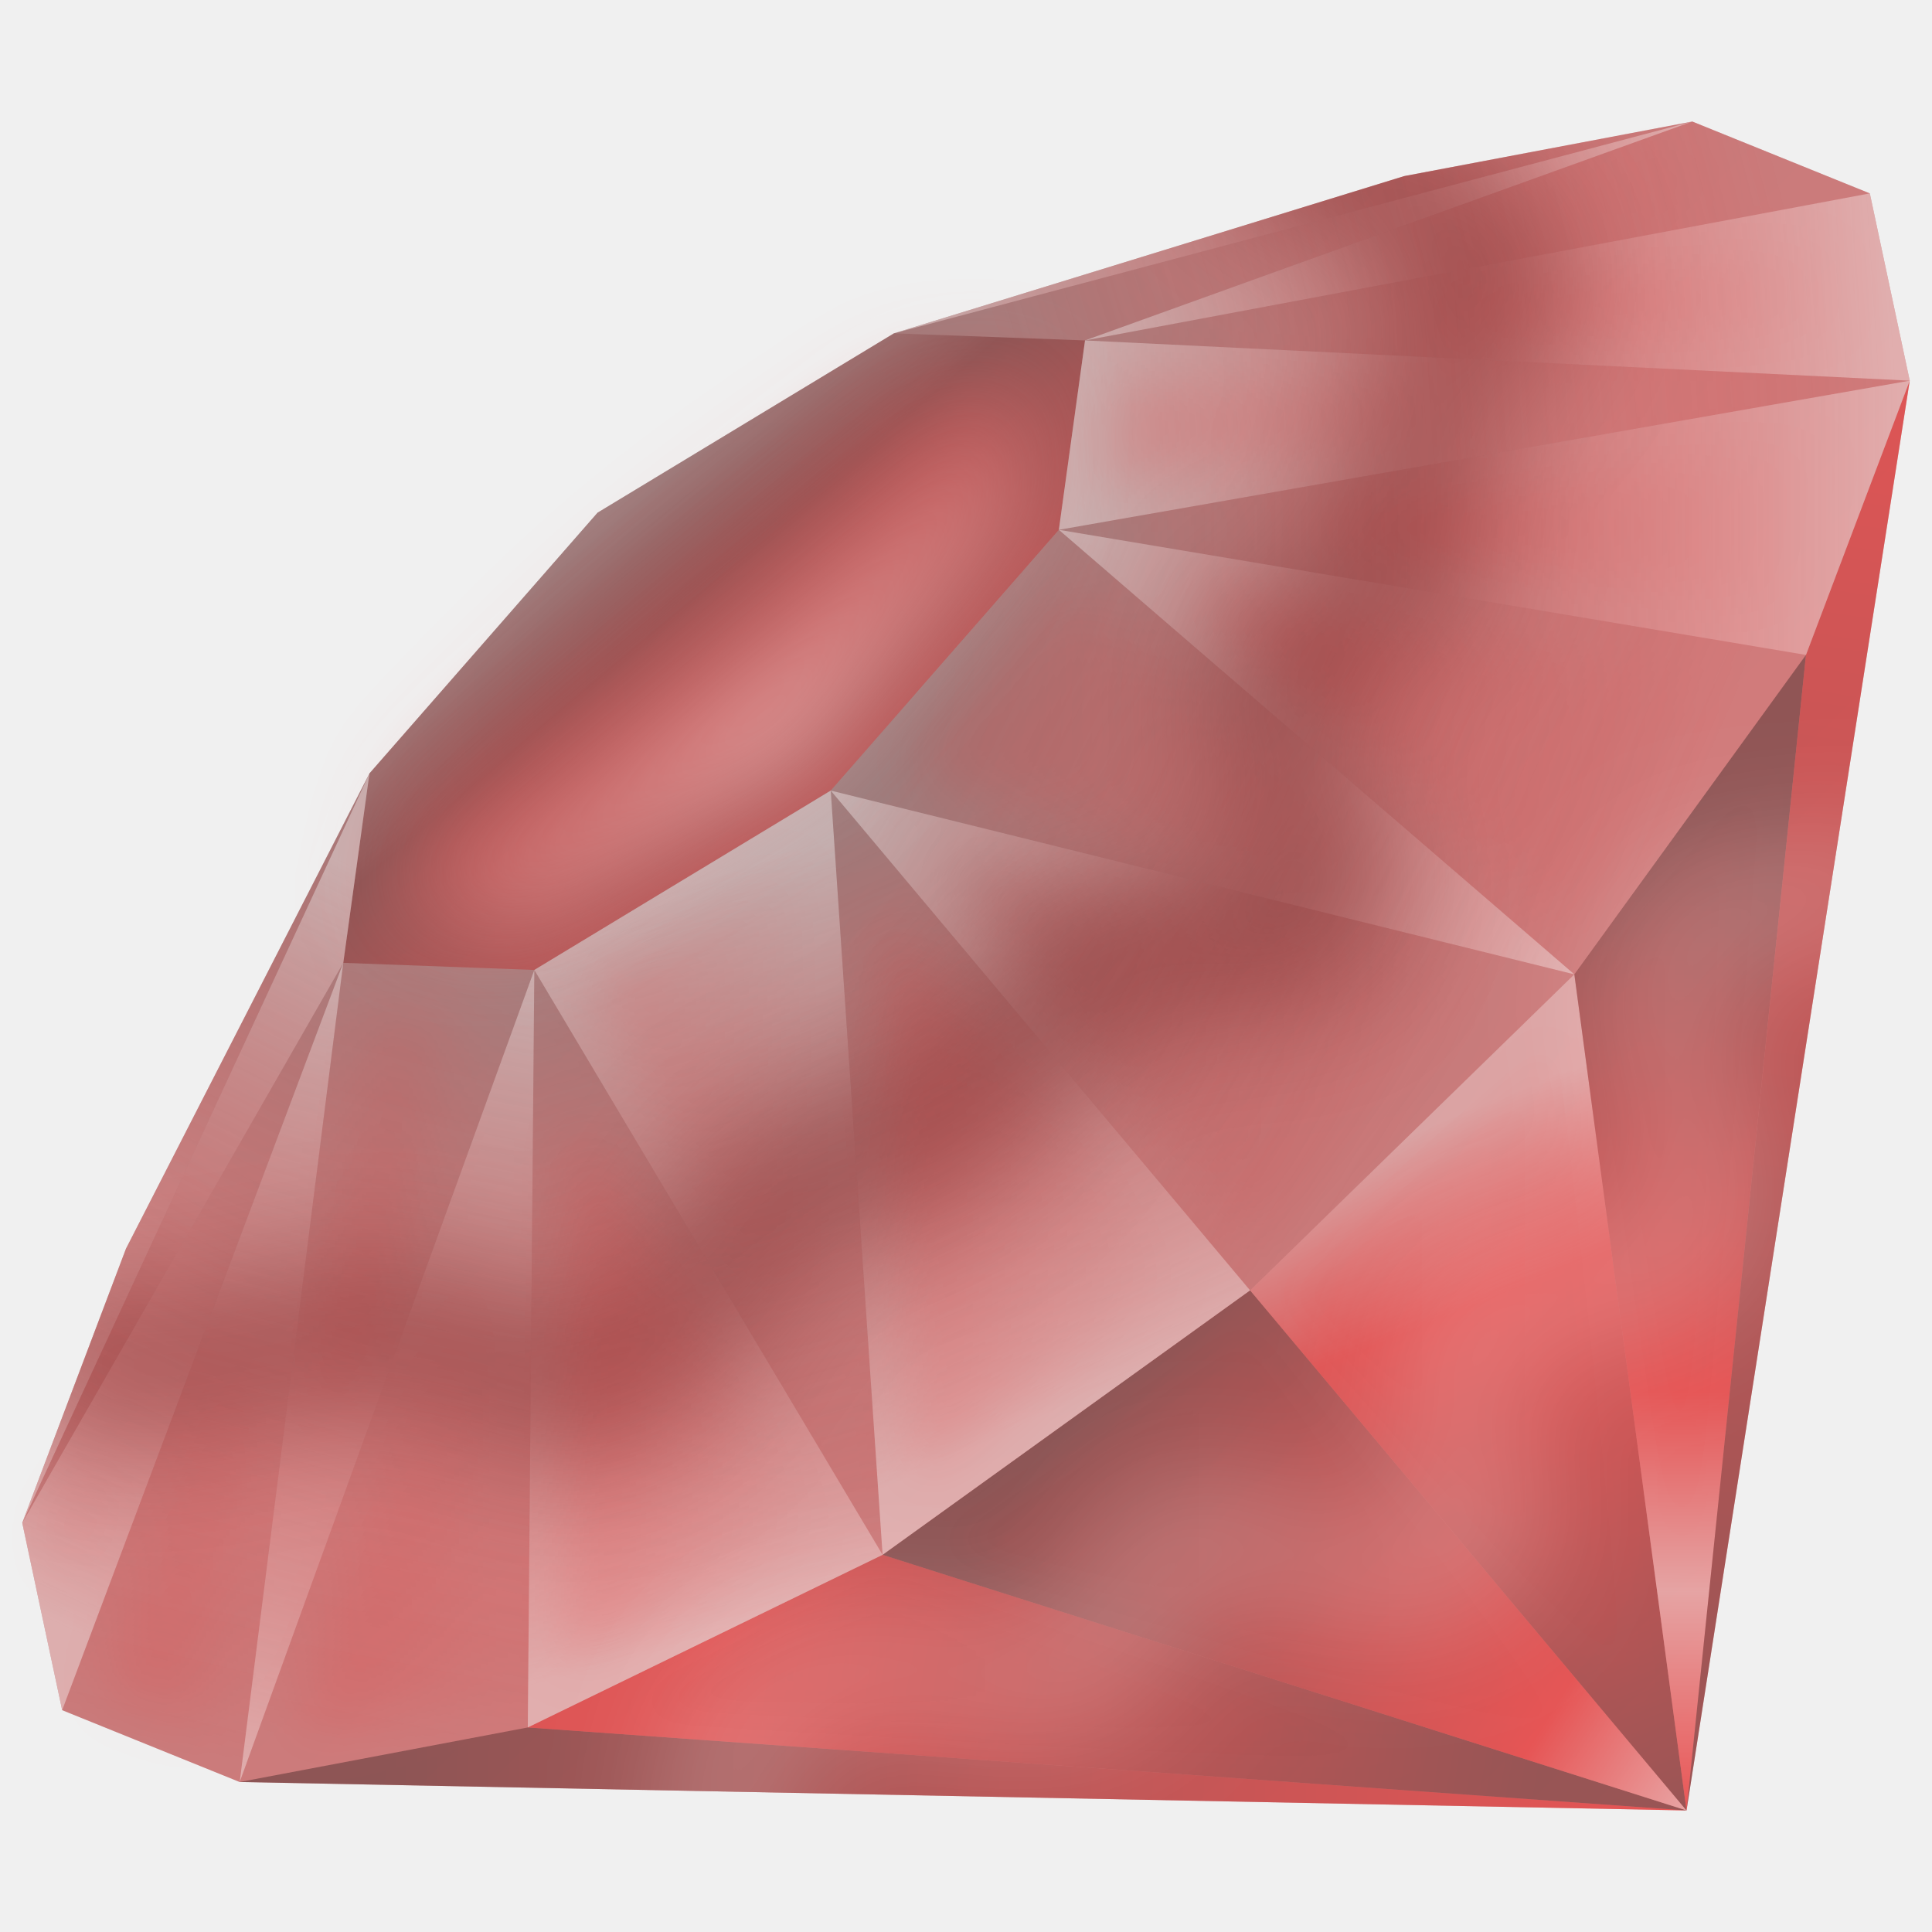
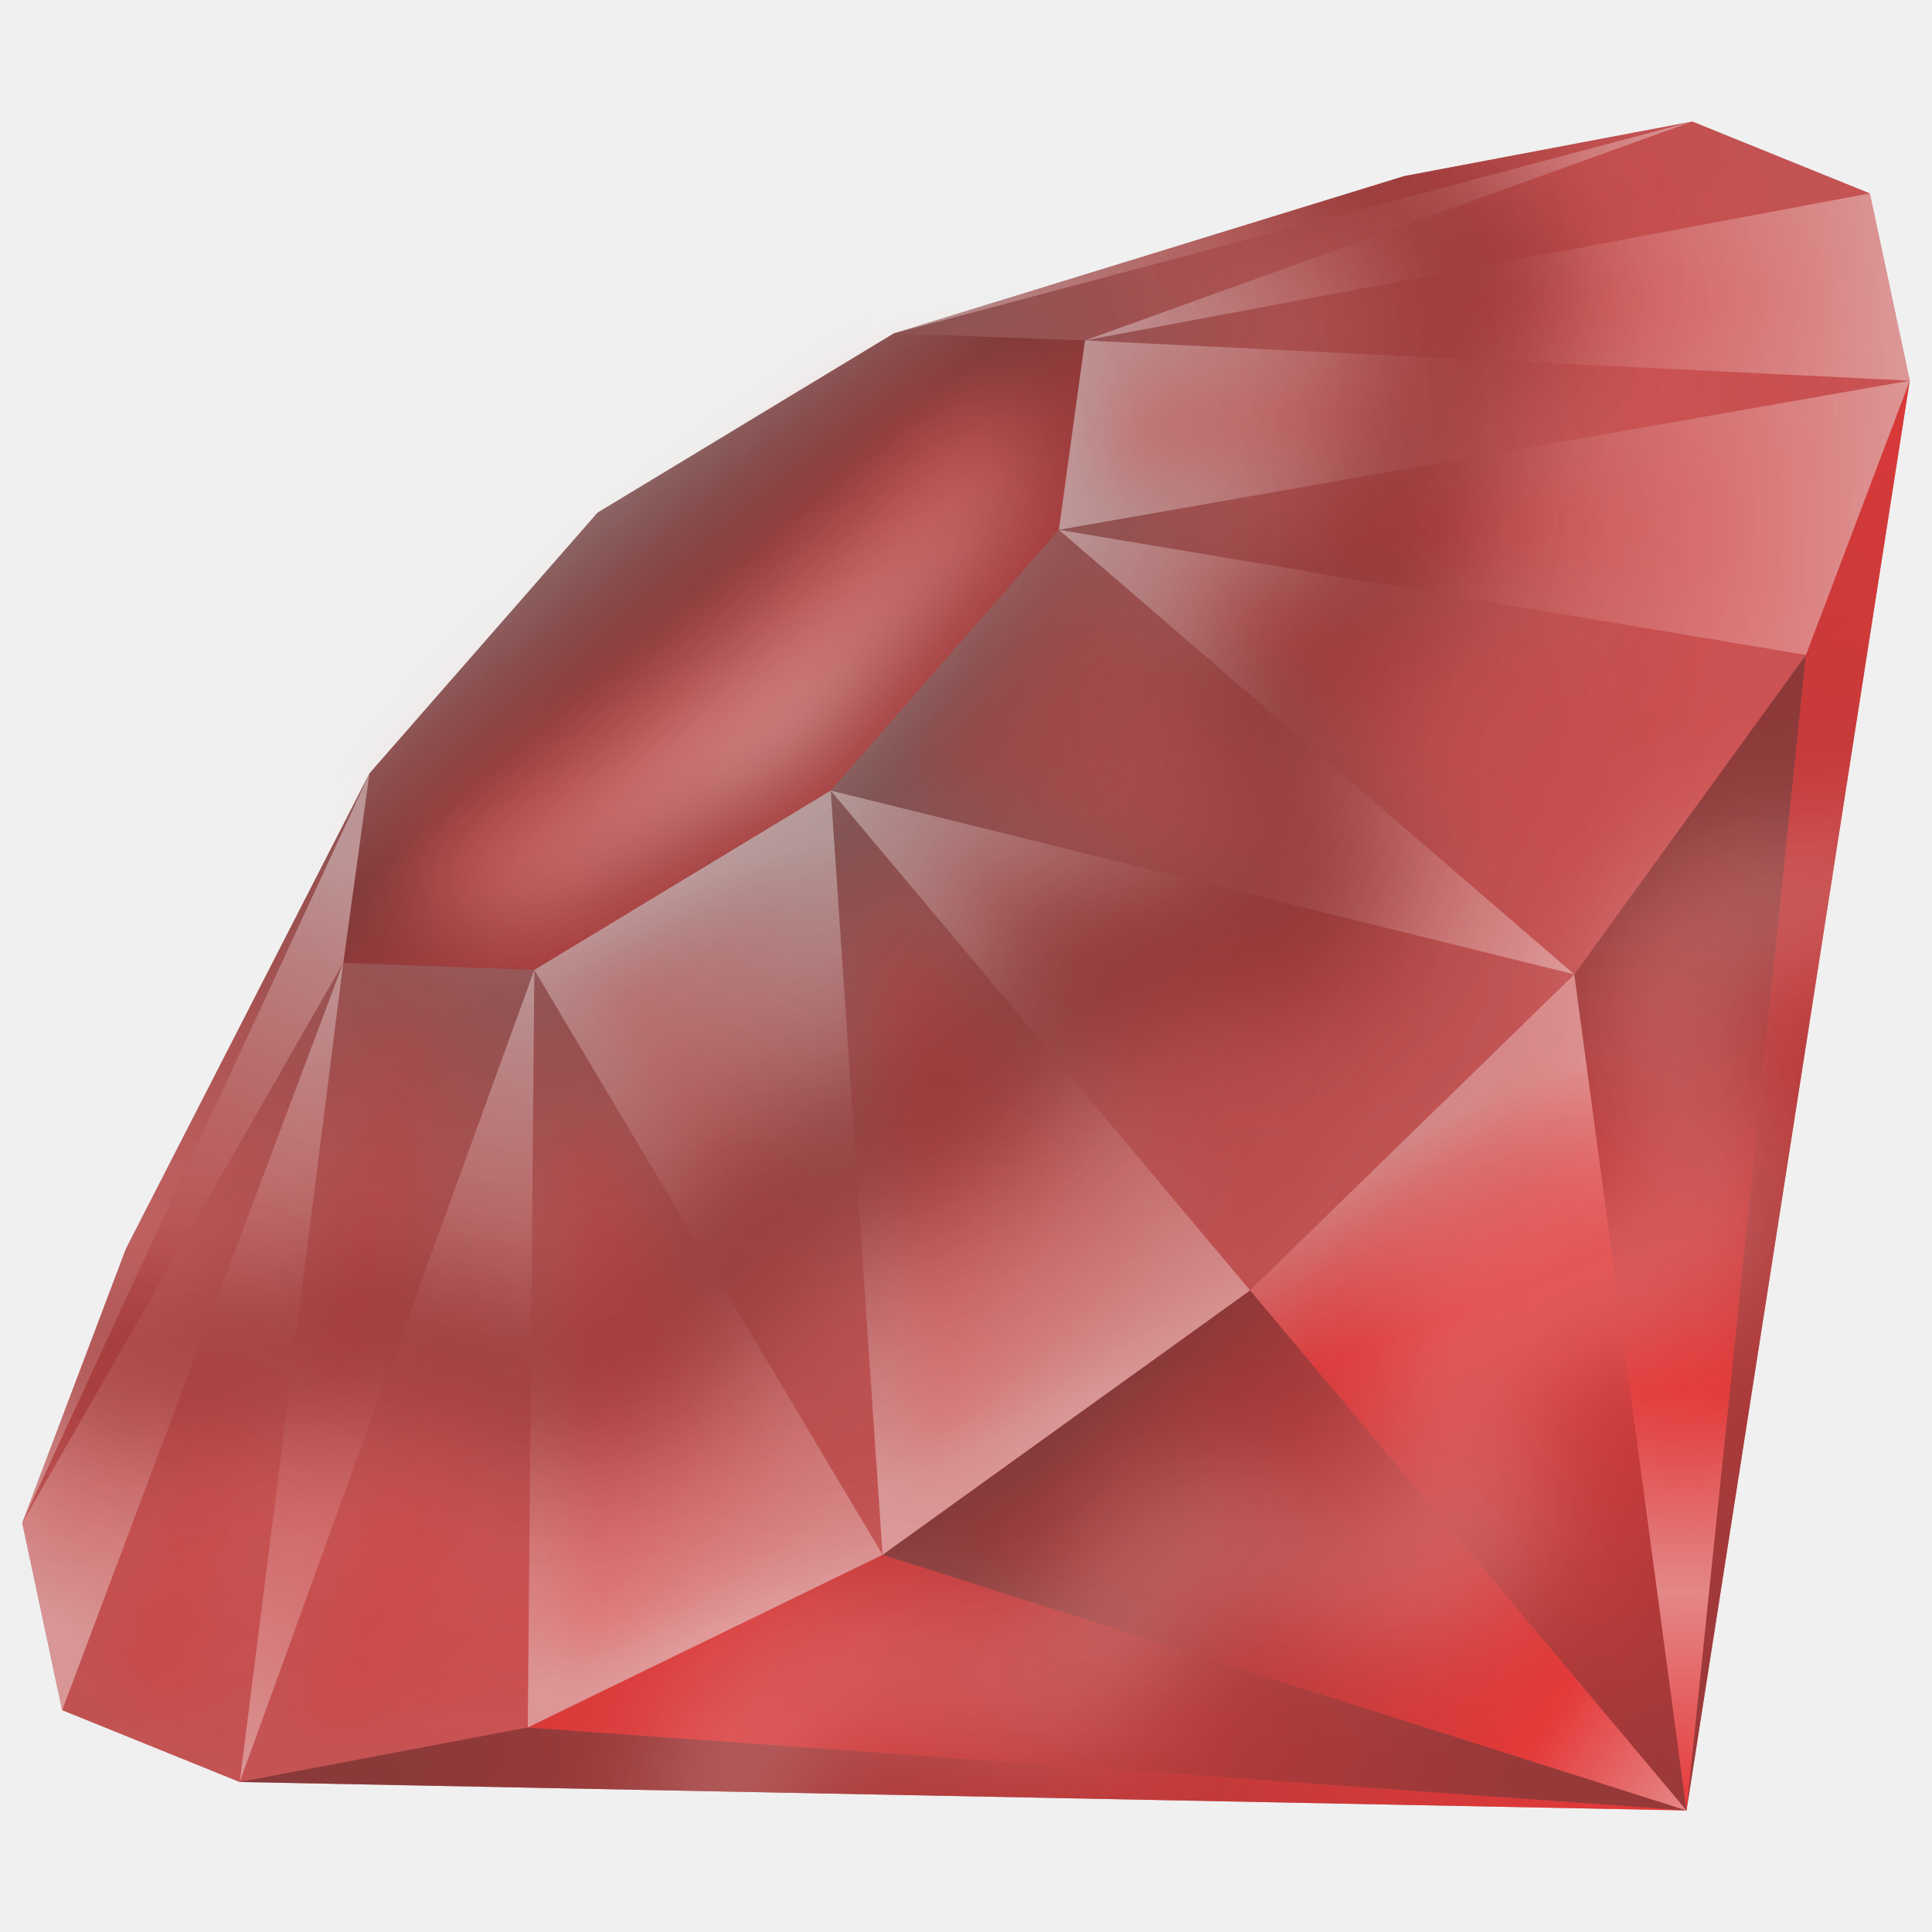
<svg xmlns="http://www.w3.org/2000/svg" xmlns:xlink="http://www.w3.org/1999/xlink" width="512" height="512" viewBox="0 0 135.467 135.467" version="1.1" id="svg5">
  <defs id="defs2">
    <linearGradient id="linearGradient79">
      <stop style="stop-color:#a60000;stop-opacity:1;" offset="0" id="stop78" />
      <stop style="stop-color:#ff0000;stop-opacity:0;" offset="1" id="stop79" />
    </linearGradient>
    <linearGradient id="linearGradient72">
      <stop style="stop-color:#ff0000;stop-opacity:1;" offset="0" id="stop72" />
      <stop style="stop-color:#ff0000;stop-opacity:0;" offset="1" id="stop73" />
    </linearGradient>
    <linearGradient id="linearGradient67">
      <stop style="stop-color:#8b0000;stop-opacity:1;" offset="0" id="stop66" />
      <stop style="stop-color:#ff0000;stop-opacity:0;" offset="1" id="stop67" />
    </linearGradient>
    <linearGradient id="linearGradient52">
      <stop style="stop-color:#ff0000;stop-opacity:1;" offset="0" id="stop52" />
      <stop style="stop-color:#ff0000;stop-opacity:0;" offset="1" id="stop53" />
    </linearGradient>
    <linearGradient id="linearGradient377">
      <stop style="stop-color:#000000;stop-opacity:1;" offset="0.153" id="stop376" />
      <stop style="stop-color:#ff0000;stop-opacity:1;" offset="1" id="stop377" />
    </linearGradient>
    <linearGradient id="linearGradient373">
      <stop style="stop-color:#000000;stop-opacity:1;" offset="0" id="stop372" />
      <stop style="stop-color:#ff0000;stop-opacity:1;" offset="0.58" id="stop375" />
      <stop style="stop-color:#ffffff;stop-opacity:1;" offset="0.78" id="stop374" />
      <stop style="stop-color:#ff0000;stop-opacity:1;" offset="1" id="stop373" />
    </linearGradient>
    <linearGradient id="linearGradient370">
      <stop style="stop-color:#000000;stop-opacity:1;" offset="0" id="stop369" />
      <stop style="stop-color:#ff0000;stop-opacity:1;" offset="0.773" id="stop370" />
      <stop style="stop-color:#ffffff;stop-opacity:1;" offset="1" id="stop371" />
    </linearGradient>
    <linearGradient id="linearGradient367">
      <stop style="stop-color:#000000;stop-opacity:1;" offset="0" id="stop366" />
      <stop style="stop-color:#ff0000;stop-opacity:1;" offset="0.75" id="stop367" />
      <stop style="stop-color:#ffffff;stop-opacity:1;" offset="1" id="stop368" />
    </linearGradient>
    <linearGradient id="linearGradient365">
      <stop style="stop-color:#f20000;stop-opacity:0;" offset="0" id="stop365" />
      <stop style="stop-color:#ffffff;stop-opacity:1;" offset="1" id="stop364" />
    </linearGradient>
    <linearGradient id="linearGradient363">
      <stop style="stop-color:#f20000;stop-opacity:0;" offset="0" id="stop363" />
      <stop style="stop-color:#ffffff;stop-opacity:1;" offset="1" id="stop362" />
    </linearGradient>
    <linearGradient id="linearGradient361">
      <stop style="stop-color:#f20000;stop-opacity:0;" offset="0" id="stop361" />
      <stop style="stop-color:#ffffff;stop-opacity:1;" offset="1" id="stop360" />
    </linearGradient>
    <linearGradient id="linearGradient359">
      <stop style="stop-color:#f20000;stop-opacity:0;" offset="0" id="stop359" />
      <stop style="stop-color:#ffffff;stop-opacity:1;" offset="1" id="stop358" />
    </linearGradient>
    <linearGradient id="linearGradient357">
      <stop style="stop-color:#f20000;stop-opacity:0;" offset="0" id="stop357" />
      <stop style="stop-color:#ffffff;stop-opacity:1;" offset="1" id="stop356" />
    </linearGradient>
    <linearGradient id="linearGradient355">
      <stop style="stop-color:#f20000;stop-opacity:0;" offset="0" id="stop355" />
      <stop style="stop-color:#ffffff;stop-opacity:1;" offset="1" id="stop354" />
    </linearGradient>
    <linearGradient id="linearGradient353">
      <stop style="stop-color:#f20000;stop-opacity:0;" offset="0" id="stop353" />
      <stop style="stop-color:#ffffff;stop-opacity:1;" offset="1" id="stop352" />
    </linearGradient>
    <linearGradient id="linearGradient351">
      <stop style="stop-color:#f20000;stop-opacity:0;" offset="0" id="stop351" />
      <stop style="stop-color:#ffffff;stop-opacity:1;" offset="1" id="stop350" />
    </linearGradient>
    <linearGradient id="linearGradient349">
      <stop style="stop-color:#f20000;stop-opacity:0;" offset="0" id="stop348" />
      <stop style="stop-color:#ffffff;stop-opacity:1;" offset="1" id="stop349" />
    </linearGradient>
    <linearGradient id="linearGradient346">
      <stop style="stop-color:#ffd8d8;stop-opacity:1;" offset="0" id="stop346" />
      <stop style="stop-color:#ff0000;stop-opacity:0;" offset="1" id="stop347" />
    </linearGradient>
    <linearGradient id="linearGradient343">
      <stop style="stop-color:#640000;stop-opacity:1;" offset="0" id="stop343" />
      <stop style="stop-color:#000000;stop-opacity:0;" offset="1" id="stop344" />
    </linearGradient>
    <linearGradient id="linearGradient336">
      <stop style="stop-color:#000000;stop-opacity:1;" offset="0" id="stop336" />
      <stop style="stop-color:#ff0000;stop-opacity:1;" offset="1" id="stop337" />
    </linearGradient>
    <linearGradient id="linearGradient334">
      <stop style="stop-color:#000000;stop-opacity:1;" offset="0" id="stop334" />
      <stop style="stop-color:#ff0000;stop-opacity:1;" offset="1" id="stop333" />
    </linearGradient>
    <linearGradient id="linearGradient301">
      <stop style="stop-color:#ffffff;stop-opacity:1;" offset="0" id="stop301" />
      <stop style="stop-color:#510000;stop-opacity:1;" offset="0.49" id="stop302" />
      <stop style="stop-color:#f20000;stop-opacity:1;" offset="1" id="stop300" />
    </linearGradient>
    <linearGradient id="linearGradient295">
      <stop style="stop-color:#ffffff;stop-opacity:1;" offset="0" id="stop295" />
      <stop style="stop-color:#f20000;stop-opacity:0;" offset="1" id="stop294" />
    </linearGradient>
    <linearGradient id="linearGradient273">
      <stop style="stop-color:#000000;stop-opacity:1;" offset="0" id="stop273" />
      <stop style="stop-color:#ff0000;stop-opacity:1;" offset="1" id="stop274" />
    </linearGradient>
    <linearGradient xlink:href="#linearGradient349" id="linearGradient249" x1="-22.565" y1="-54.678" x2="-70.517" y2="-84.361" gradientUnits="userSpaceOnUse" gradientTransform="matrix(0.8272787,0,0,0.8272787,117.0376,125.4945)" />
    <linearGradient xlink:href="#linearGradient367" id="linearGradient274" x1="118.254" y1="126.944" x2="99.021" y2="79.397" gradientUnits="userSpaceOnUse" />
    <linearGradient xlink:href="#linearGradient370" id="linearGradient276" x1="74.769" y1="99.747" x2="118.254" y2="126.944" gradientUnits="userSpaceOnUse" />
    <linearGradient xlink:href="#linearGradient377" id="linearGradient278" x1="118.254" y1="126.944" x2="49.446" y2="115.071" gradientUnits="userSpaceOnUse" />
    <linearGradient xlink:href="#linearGradient273" id="linearGradient280" x1="26.907" y1="123.037" x2="118.254" y2="126.944" gradientUnits="userSpaceOnUse" />
    <linearGradient xlink:href="#linearGradient373" id="linearGradient282" x1="118.51" y1="57.12" x2="118.254" y2="126.944" gradientUnits="userSpaceOnUse" />
    <linearGradient xlink:href="#linearGradient273" id="linearGradient284" x1="118.51" y1="126.944" x2="133.906" y2="26.692" gradientUnits="userSpaceOnUse" />
    <linearGradient xlink:href="#linearGradient365" id="linearGradient286" x1="66.164" y1="46.443" x2="110.186" y2="68.361" gradientUnits="userSpaceOnUse" />
    <linearGradient xlink:href="#linearGradient295" id="linearGradient289" x1="74.041" y1="37.311" x2="118.513" y2="56.996" gradientUnits="userSpaceOnUse" />
    <linearGradient xlink:href="#linearGradient351" id="linearGradient291" x1="74.244" y1="36.307" x2="133.906" y2="36.307" gradientUnits="userSpaceOnUse" />
    <linearGradient xlink:href="#linearGradient295" id="linearGradient294" x1="77.123" y1="97.447" x2="58.024" y2="55.437" gradientUnits="userSpaceOnUse" />
    <linearGradient xlink:href="#linearGradient295" id="linearGradient297" x1="47.309" y1="62.134" x2="61.682" y2="108.913" gradientUnits="userSpaceOnUse" />
    <linearGradient xlink:href="#linearGradient301" id="linearGradient300" x1="37.19" y1="30.721" x2="58.249" y2="55.433" gradientUnits="userSpaceOnUse" />
    <linearGradient xlink:href="#linearGradient295" id="linearGradient304" x1="49.793" y1="114.861" x2="37.329" y2="67.88" gradientUnits="userSpaceOnUse" />
    <linearGradient xlink:href="#linearGradient355" id="linearGradient307" x1="26.907" y1="123.037" x2="37.466" y2="68.01" gradientUnits="userSpaceOnUse" />
    <linearGradient xlink:href="#linearGradient295" id="linearGradient309" x1="16.401" y1="124.643" x2="31.175" y2="68.022" gradientUnits="userSpaceOnUse" />
    <linearGradient xlink:href="#linearGradient357" id="linearGradient312" x1="10.583" y1="122.431" x2="24.069" y2="67.512" gradientUnits="userSpaceOnUse" />
    <linearGradient xlink:href="#linearGradient359" id="linearGradient314" x1="24.069" y1="67.512" x2="2.96" y2="113.346" gradientUnits="userSpaceOnUse" />
    <linearGradient xlink:href="#linearGradient361" id="linearGradient316" x1="1.561" y1="106.78" x2="24.987" y2="60.872" gradientUnits="userSpaceOnUse" />
    <linearGradient xlink:href="#linearGradient363" id="linearGradient318" x1="25.905" y1="54.233" x2="1.561" y2="106.78" gradientUnits="userSpaceOnUse" />
    <linearGradient xlink:href="#linearGradient295" id="linearGradient320" x1="75.162" y1="30.51" x2="133.906" y2="26.692" gradientUnits="userSpaceOnUse" />
    <linearGradient xlink:href="#linearGradient353" id="linearGradient322" x1="76.08" y1="23.87" x2="132.506" y2="20.126" gradientUnits="userSpaceOnUse" />
    <linearGradient xlink:href="#linearGradient295" id="linearGradient325" x1="76.08" y1="23.87" x2="124.883" y2="11.041" gradientUnits="userSpaceOnUse" />
    <linearGradient xlink:href="#linearGradient295" id="linearGradient327" x1="118.659" y1="8.522" x2="69.382" y2="23.621" gradientUnits="userSpaceOnUse" />
    <linearGradient xlink:href="#linearGradient295" id="linearGradient329" x1="62.683" y1="23.373" x2="118.659" y2="8.522" gradientUnits="userSpaceOnUse" />
    <linearGradient xlink:href="#linearGradient334" id="linearGradient333" x1="-139.586" y1="-141.394" x2="1.471" y2="1.752" gradientUnits="userSpaceOnUse" />
    <radialGradient xlink:href="#linearGradient336" id="radialGradient335" cx="200.901" cy="36.52" fx="200.901" fy="36.52" r="66.172" gradientTransform="matrix(1,0,0,1.016243,-147.5209,10.31639)" gradientUnits="userSpaceOnUse" />
    <clipPath clipPathUnits="userSpaceOnUse" id="clipPath338">
      <path id="path339" style="display:inline;fill:#360000;fill-opacity:1;stroke:none;stroke-width:0.529;stroke-linejoin:round;stroke-opacity:1" d="M 118.659,8.522 98.459,12.348 62.683,23.373 41.9,35.949 25.905,54.232 8.836,87.551 1.561,106.78 l 2.799,13.133 12.447,5.037 101.448,1.995 15.651,-100.252 -2.799,-13.133 z" />
    </clipPath>
    <filter style="color-interpolation-filters:sRGB" id="filter339" x="-0.126" y="-0.141" width="1.253" height="1.288">
      <feGaussianBlur stdDeviation="5.135" id="feGaussianBlur339" />
    </filter>
    <clipPath clipPathUnits="userSpaceOnUse" id="clipPath341">
      <path id="path342" style="display:inline;fill:#360000;fill-opacity:1;stroke:none;stroke-width:0.529;stroke-linejoin:round;stroke-opacity:1" d="M 118.659,8.522 98.459,12.348 62.683,23.373 41.9,35.949 25.905,54.232 8.836,87.551 1.561,106.78 l 2.799,13.133 12.447,5.037 101.448,1.995 15.651,-100.252 -2.799,-13.133 z" />
    </clipPath>
    <filter style="color-interpolation-filters:sRGB" id="filter342" x="-0.09" y="-0.133" width="1.183" height="1.27">
      <feGaussianBlur stdDeviation="4.598" id="feGaussianBlur342" />
    </filter>
    <linearGradient xlink:href="#linearGradient343" id="linearGradient344" x1="7.787" y1="55.501" x2="7.174" y2="67.452" gradientUnits="userSpaceOnUse" />
    <filter style="color-interpolation-filters:sRGB" id="filter344" x="-0.08" y="-0.16" width="1.161" height="1.319">
      <feGaussianBlur stdDeviation="1.249" id="feGaussianBlur344" />
    </filter>
    <clipPath clipPathUnits="userSpaceOnUse" id="clipPath344">
      <path style="display:inline;opacity:0.5;fill:#ffffff;fill-opacity:1;stroke:none;stroke-width:0.529;stroke-linejoin:round;stroke-opacity:1" d="m -16.135,56.432 -10.099,8.817 9.784,9.165 23.936,4.144 24.066,-3.305 10.099,-8.817 -9.784,-9.165 -23.936,-4.144 z" id="path345" />
    </clipPath>
    <linearGradient xlink:href="#linearGradient346" id="linearGradient347" x1="56.134" y1="53.099" x2="44.015" y2="38.487" gradientUnits="userSpaceOnUse" />
    <filter style="color-interpolation-filters:sRGB" id="filter347" x="-0.178" y="-0.208" width="1.356" height="1.417">
      <feGaussianBlur stdDeviation="3.319" id="feGaussianBlur347" />
    </filter>
    <linearGradient xlink:href="#linearGradient52" id="linearGradient53" x1="61.432" y1="83.725" x2="83.797" y2="83.725" gradientUnits="userSpaceOnUse" />
    <linearGradient xlink:href="#linearGradient52" id="linearGradient54" x1="83.131" y1="52.881" x2="121.982" y2="52.881" gradientUnits="userSpaceOnUse" />
    <linearGradient xlink:href="#linearGradient52" id="linearGradient55" x1="39.693" y1="97.18" x2="58.135" y2="97.18" gradientUnits="userSpaceOnUse" />
    <linearGradient xlink:href="#linearGradient52" id="linearGradient56" x1="63.102" y1="51.982" x2="100.281" y2="51.982" gradientUnits="userSpaceOnUse" />
    <linearGradient xlink:href="#linearGradient52" id="linearGradient57" x1="41.09" y1="79.047" x2="58.496" y2="79.047" gradientUnits="userSpaceOnUse" />
    <linearGradient xlink:href="#linearGradient52" id="linearGradient58" x1="89.908" y1="36.526" x2="129.795" y2="36.526" gradientUnits="userSpaceOnUse" />
    <linearGradient xlink:href="#linearGradient52" id="linearGradient59" x1="20.879" y1="102.461" x2="34.684" y2="102.461" gradientUnits="userSpaceOnUse" />
    <linearGradient xlink:href="#linearGradient52" id="linearGradient60" x1="77.359" y1="30.275" x2="110.078" y2="30.275" gradientUnits="userSpaceOnUse" />
    <linearGradient xlink:href="#linearGradient52" id="linearGradient61" x1="22.412" y1="85.995" x2="33.736" y2="85.995" gradientUnits="userSpaceOnUse" />
    <linearGradient xlink:href="#linearGradient52" id="linearGradient62" x1="98.697" y1="20.257" x2="130.6" y2="20.257" gradientUnits="userSpaceOnUse" />
    <linearGradient xlink:href="#linearGradient52" id="linearGradient63" x1="7.748" y1="105.371" x2="18.615" y2="105.371" gradientUnits="userSpaceOnUse" />
    <linearGradient xlink:href="#linearGradient52" id="linearGradient64" x1="107.889" y1="13.285" x2="121.742" y2="13.285" gradientUnits="userSpaceOnUse" />
    <linearGradient xlink:href="#linearGradient52" id="linearGradient65" x1="4.361" y1="103.938" x2="10.012" y2="103.938" gradientUnits="userSpaceOnUse" />
    <linearGradient xlink:href="#linearGradient67" id="linearGradient66" x1="65.494" y1="73.268" x2="105.135" y2="73.268" gradientUnits="userSpaceOnUse" />
    <filter style="color-interpolation-filters:sRGB" id="filter67" x="-0.036" y="-0.042" width="1.073" height="1.083">
      <feGaussianBlur stdDeviation="1.915" id="feGaussianBlur67" />
    </filter>
    <linearGradient xlink:href="#linearGradient72" id="linearGradient74" x1="110.389" y1="86.433" x2="126.631" y2="86.433" gradientUnits="userSpaceOnUse" />
    <linearGradient xlink:href="#linearGradient72" id="linearGradient75" x1="87.653" y1="97.632" x2="118.254" y2="97.632" gradientUnits="userSpaceOnUse" />
    <linearGradient xlink:href="#linearGradient72" id="linearGradient76" x1="61.885" y1="108.71" x2="118.254" y2="108.71" gradientUnits="userSpaceOnUse" />
    <linearGradient xlink:href="#linearGradient79" id="linearGradient77" x1="37.007" y1="117.981" x2="118.254" y2="117.981" gradientUnits="userSpaceOnUse" />
    <filter style="color-interpolation-filters:sRGB" id="filter79" x="-0.037" y="-0.041" width="1.073" height="1.083">
      <feGaussianBlur stdDeviation="1.205" id="feGaussianBlur79" />
    </filter>
  </defs>
  <g id="layer1" style="display:inline">
-     <path id="path249" style="display:inline;opacity:0.2;fill:#360000;fill-opacity:1;stroke:none;stroke-width:0.64;stroke-linejoin:round;stroke-opacity:1" d="m 1.96,-141.394 -24.418,4.624 -43.246,13.327 -25.122,15.202 -19.334,22.1 -20.633,40.275 -8.794,23.243 3.383,15.875 15.045,6.089 L 1.471,1.752 20.39,-119.431 17.006,-135.305 Z" transform="matrix(0.8272787,0,0,0.8272787,117.0376,125.4945)" />
-     <path id="path333" style="display:inline;opacity:0.2;fill:url(#linearGradient333);fill-opacity:1;stroke:none;stroke-width:0.64;stroke-linejoin:round;stroke-opacity:1" d="m 1.96,-141.394 -24.418,4.624 -43.246,13.327 -25.122,15.202 -19.334,22.1 -20.633,40.275 -8.794,23.243 3.383,15.875 15.045,6.089 L 1.471,1.752 20.39,-119.431 17.006,-135.305 Z" transform="matrix(0.8272787,0,0,0.8272787,117.0376,125.4945)" />
-     <path id="path334" style="display:inline;opacity:0.2;fill:url(#radialGradient335);stroke:none;stroke-width:0.529;stroke-linejoin:round;stroke-opacity:1" d="M 118.659,8.522 98.459,12.348 62.683,23.373 41.9,35.949 25.905,54.232 8.836,87.551 1.561,106.78 l 2.799,13.133 12.447,5.037 101.448,1.995 15.651,-100.252 -2.799,-13.133 z" />
+     <path id="path249" style="display:inline;opacity:0.3;fill:#360000;fill-opacity:1;stroke:none;stroke-width:0.64;stroke-linejoin:round;stroke-opacity:1" d="m 1.96,-141.394 -24.418,4.624 -43.246,13.327 -25.122,15.202 -19.334,22.1 -20.633,40.275 -8.794,23.243 3.383,15.875 15.045,6.089 L 1.471,1.752 20.39,-119.431 17.006,-135.305 Z" transform="matrix(0.8272787,0,0,0.8272787,117.0376,125.4945)" />
+     <path id="path333" style="display:inline;opacity:0.3;fill:url(#linearGradient333);fill-opacity:1;stroke:none;stroke-width:0.64;stroke-linejoin:round;stroke-opacity:1" d="m 1.96,-141.394 -24.418,4.624 -43.246,13.327 -25.122,15.202 -19.334,22.1 -20.633,40.275 -8.794,23.243 3.383,15.875 15.045,6.089 L 1.471,1.752 20.39,-119.431 17.006,-135.305 Z" transform="matrix(0.8272787,0,0,0.8272787,117.0376,125.4945)" />
+     <path id="path334" style="display:inline;opacity:0.3;fill:url(#radialGradient335);stroke:none;stroke-width:0.529;stroke-linejoin:round;stroke-opacity:1" d="M 118.659,8.522 98.459,12.348 62.683,23.373 41.9,35.949 25.905,54.232 8.836,87.551 1.561,106.78 l 2.799,13.133 12.447,5.037 101.448,1.995 15.651,-100.252 -2.799,-13.133 z" />
  </g>
  <g id="g333" style="display:inline;opacity:0.615">
    <path style="display:inline;opacity:0.5;fill:url(#linearGradient300);fill-opacity:1;stroke:none;stroke-width:0.529;stroke-linejoin:round;stroke-opacity:1" d="M 25.905,54.233 24.069,67.512 37.466,68.01 58.249,55.433 74.244,37.149 76.08,23.87 62.683,23.373 41.9,35.949 Z" id="path209" />
    <g id="g348">
      <path style="display:inline;opacity:0.5;fill:url(#linearGradient280);fill-opacity:1;stroke:none;stroke-width:0.529;stroke-linejoin:round;stroke-opacity:1" d="m 16.807,124.949 101.447,1.995 -81.247,-5.82 z" id="path210" />
      <path style="display:inline;opacity:0.5;fill:url(#linearGradient278);fill-opacity:1;stroke:none;stroke-width:0.529;stroke-linejoin:round;stroke-opacity:1" d="m 37.007,121.124 81.247,5.82 -56.369,-17.926 z" id="path214" />
      <path style="display:inline;opacity:0.5;fill:url(#linearGradient276);fill-opacity:1;stroke:none;stroke-width:0.529;stroke-linejoin:round;stroke-opacity:1" d="M 61.885,109.019 118.254,126.944 87.653,90.476 Z" id="path220" />
      <path style="display:inline;opacity:0.5;fill:url(#linearGradient274);fill-opacity:1;stroke:none;stroke-width:0.529;stroke-linejoin:round;stroke-opacity:1" d="m 87.653,90.476 30.601,36.468 -7.865,-58.625 z" id="path221" />
      <path style="display:inline;opacity:0.5;fill:url(#linearGradient282);fill-opacity:1;stroke:none;stroke-width:0.529;stroke-linejoin:round;stroke-opacity:1" d="m 110.389,68.319 7.865,58.625 8.376,-81.023 z" id="path215" />
      <path style="display:inline;opacity:0.5;fill:url(#linearGradient284);fill-opacity:1;stroke:none;stroke-width:0.529;stroke-linejoin:round;stroke-opacity:1" d="M 126.631,45.921 118.254,126.944 133.906,26.692 Z" id="path211" />
    </g>
    <g id="g72" style="display:inline;opacity:0.2;filter:url(#filter79)">
      <path id="path68" style="display:inline;opacity:0.5;fill:url(#linearGradient77);stroke:none;stroke-width:0.529;stroke-linejoin:round;stroke-opacity:1" d="m 45.031,119.578 c 18.538,1.328 37.076,2.656 55.613,3.984 -12.863,-4.09 -25.725,-8.181 -38.588,-12.271 -5.675,2.762 -11.35,5.525 -17.025,8.287 z" />
      <path id="path69" style="display:inline;opacity:0.5;fill:url(#linearGradient76);stroke:none;stroke-width:0.529;stroke-linejoin:round;stroke-opacity:1" d="m 66.533,108.275 c 15.136,4.814 30.272,9.629 45.408,14.443 -8.216,-9.792 -16.431,-19.583 -24.646,-29.375 -6.921,4.977 -13.841,9.954 -20.762,14.932 z" />
      <path id="path70" style="display:inline;opacity:0.5;fill:url(#linearGradient75);stroke:none;stroke-width:0.529;stroke-linejoin:round;stroke-opacity:1" d="m 90.537,90.617 c 8.215,9.789 16.431,19.578 24.646,29.367 -2.111,-15.737 -4.223,-31.474 -6.334,-47.211 -6.104,5.948 -12.208,11.896 -18.313,17.844 z" />
      <path id="path71" style="display:inline;opacity:0.5;fill:url(#linearGradient74);stroke:none;stroke-width:0.529;stroke-linejoin:round;stroke-opacity:1" d="m 112.6,68.865 c 1.796,13.378 3.591,26.757 5.387,40.135 1.91,-18.487 3.82,-36.974 5.73,-55.461 -3.706,5.109 -7.411,10.217 -11.117,15.326 z" />
    </g>
    <g id="g347" style="display:inline;opacity:0.626">
      <path style="display:inline;opacity:1;fill:url(#linearGradient318);fill-opacity:1;stroke:none;stroke-width:0.529;stroke-linejoin:round;stroke-opacity:1" d="M 1.561,106.78 25.905,54.233 8.836,87.551 Z" id="path199" />
      <path style="display:inline;opacity:1;fill:url(#linearGradient329);fill-opacity:1;stroke:none;stroke-width:0.529;stroke-linejoin:round;stroke-opacity:1" d="M 118.659,8.522 98.459,12.348 62.683,23.373 Z" id="path200" />
      <path style="opacity:1;fill:url(#linearGradient316);fill-opacity:1;stroke:none;stroke-width:0.529;stroke-linejoin:round;stroke-opacity:1" d="M 24.069,67.512 25.905,54.233 1.561,106.78 Z" id="path201" />
      <path style="opacity:1;fill:url(#linearGradient327);fill-opacity:1;stroke:none;stroke-width:0.529;stroke-linejoin:round;stroke-opacity:1" d="M 118.659,8.522 62.683,23.373 76.08,23.87 Z" id="path202" />
      <path style="opacity:1;fill:url(#linearGradient314);fill-opacity:1;stroke:none;stroke-width:0.529;stroke-linejoin:round;stroke-opacity:1" d="M 1.561,106.78 4.36,119.912 24.069,67.512 Z" id="path203" />
      <path style="opacity:1;fill:url(#linearGradient325);fill-opacity:1;stroke:none;stroke-width:0.529;stroke-linejoin:round;stroke-opacity:1" d="M 118.659,8.522 76.08,23.87 131.106,13.56 Z" id="path204" />
      <path style="opacity:1;fill:url(#linearGradient312);fill-opacity:1;stroke:none;stroke-width:0.529;stroke-linejoin:round;stroke-opacity:1" d="M 16.807,124.949 24.069,67.512 4.36,119.912 Z" id="path205" />
      <path style="opacity:1;fill:url(#linearGradient322);fill-opacity:1;stroke:none;stroke-width:0.529;stroke-linejoin:round;stroke-opacity:1" d="M 133.906,26.692 131.106,13.56 76.08,23.87 Z" id="path206" />
      <path style="opacity:1;fill:url(#linearGradient309);fill-opacity:1;stroke:none;stroke-width:0.529;stroke-linejoin:round;stroke-opacity:1" d="M 37.466,68.01 24.069,67.512 16.807,124.949 Z" id="path207" />
      <path style="opacity:1;fill:url(#linearGradient320);fill-opacity:1;stroke:none;stroke-width:0.529;stroke-linejoin:round;stroke-opacity:1" d="M 76.08,23.87 74.244,37.149 133.906,26.692 Z" id="path208" />
      <path style="opacity:1;fill:url(#linearGradient307);fill-opacity:1;stroke:none;stroke-width:0.529;stroke-linejoin:round;stroke-opacity:1" d="m 16.807,124.949 20.2,-3.825 0.459,-53.115 z" id="path212" />
      <path style="opacity:1;fill:url(#linearGradient291);fill-opacity:1;stroke:none;stroke-width:0.529;stroke-linejoin:round;stroke-opacity:1" d="m 133.906,26.692 -59.662,10.458 52.387,8.772 z" id="path213" />
      <path style="opacity:1;fill:url(#linearGradient297);fill-opacity:1;stroke:none;stroke-width:0.529;stroke-linejoin:round;stroke-opacity:1" d="M 58.249,55.433 37.466,68.01 61.885,109.019 Z" id="path216" />
      <path style="display:inline;opacity:1;fill:url(#linearGradient286);fill-opacity:1;stroke:none;stroke-width:0.529;stroke-linejoin:round;stroke-opacity:1" d="M 74.244,37.149 58.249,55.433 110.389,68.319 Z" id="path217" />
      <path style="display:inline;opacity:1;fill:url(#linearGradient304);fill-opacity:1;stroke:none;stroke-width:0.529;stroke-linejoin:round;stroke-opacity:1" d="M 61.885,109.019 37.466,68.01 37.007,121.124 Z" id="path218" />
      <path style="opacity:1;fill:url(#linearGradient289);fill-opacity:1;stroke:none;stroke-width:0.529;stroke-linejoin:round;stroke-opacity:1" d="M 110.389,68.319 126.631,45.921 74.244,37.149 Z" id="path219" />
      <path style="opacity:1;fill:url(#linearGradient294);fill-opacity:1;stroke:none;stroke-width:0.529;stroke-linejoin:round;stroke-opacity:1" d="M 61.885,109.019 87.653,90.476 58.249,55.433 Z" id="path222" />
      <path style="display:inline;opacity:1;fill:url(#linearGradient249);stroke:none;stroke-width:0.529;stroke-linejoin:round;stroke-opacity:1" d="M 110.389,68.319 58.249,55.433 87.653,90.476 Z" id="path223" />
    </g>
    <g id="g18" style="display:inline;opacity:0.2;filter:url(#filter67)">
      <path id="path18" style="display:inline;opacity:1;fill:url(#linearGradient66);stroke:none;stroke-width:0.529;stroke-linejoin:round;stroke-opacity:1;fill-opacity:1" d="M 87.85,86.59 C 93.611,80.975 99.373,75.359 105.135,69.744 91.921,66.478 78.708,63.212 65.494,59.945 c 7.452,8.882 14.904,17.763 22.355,26.645 z" />
      <path id="path5" style="opacity:1;fill:url(#linearGradient65);stroke:none;stroke-width:0.529;stroke-linejoin:round;stroke-opacity:1;fill-opacity:1" d="m 4.361,107.219 c 0.234,1.099 0.467,2.198 0.701,3.297 1.65,-4.385 3.299,-8.771 4.949,-13.156 -1.883,3.286 -3.767,6.573 -5.65,9.859 z" />
      <path id="path6" style="opacity:1;fill:url(#linearGradient64);stroke:none;stroke-width:0.529;stroke-linejoin:round;stroke-opacity:1;fill-opacity:1" d="m 107.889,15.217 c 4.618,-0.865 9.236,-1.73 13.854,-2.596 -1.044,-0.423 -2.087,-0.845 -3.131,-1.268 -3.574,1.288 -7.148,2.576 -10.723,3.863 z" />
      <path id="path7" style="opacity:1;fill:url(#linearGradient63);stroke:none;stroke-width:0.529;stroke-linejoin:round;stroke-opacity:1;fill-opacity:1" d="m 7.748,118.428 c 2.287,0.927 4.574,1.854 6.861,2.781 1.335,-10.559 2.671,-21.117 4.006,-31.676 -3.622,9.632 -7.245,19.263 -10.867,28.895 z" />
      <path id="path8" style="opacity:1;fill:url(#linearGradient62);stroke:none;stroke-width:0.529;stroke-linejoin:round;stroke-opacity:1;fill-opacity:1" d="m 98.697,22.32 c 10.634,0.52 21.268,1.039 31.902,1.559 -0.515,-2.415 -1.03,-4.829 -1.545,-7.244 -10.119,1.895 -20.238,3.79 -30.357,5.686 z" />
      <path id="path9" style="opacity:1;fill:url(#linearGradient61);stroke:none;stroke-width:0.529;stroke-linejoin:round;stroke-opacity:1;fill-opacity:1" d="m 22.412,101.744 c 3.775,-10.408 7.549,-20.816 11.324,-31.225 -2.448,-0.091 -4.896,-0.182 -7.344,-0.273 -1.327,10.499 -2.654,20.999 -3.98,31.498 z" />
      <path id="path10" style="opacity:1;fill:url(#linearGradient60);stroke:none;stroke-width:0.529;stroke-linejoin:round;stroke-opacity:1;fill-opacity:1" d="m 77.359,33.918 c 10.906,-1.912 21.812,-3.824 32.719,-5.736 -10.571,-0.516 -21.142,-1.033 -31.713,-1.549 -0.335,2.428 -0.671,4.857 -1.006,7.285 z" />
      <path id="path11" style="opacity:1;fill:url(#linearGradient59);stroke:none;stroke-width:0.529;stroke-linejoin:round;stroke-opacity:1;fill-opacity:1" d="m 20.879,121.492 c 4.501,-0.853 9.001,-1.706 13.502,-2.559 0.101,-11.835 0.202,-23.669 0.303,-35.504 -4.602,12.687 -9.203,25.375 -13.805,38.063 z" />
      <path id="path12" style="opacity:1;fill:url(#linearGradient58);stroke:none;stroke-width:0.529;stroke-linejoin:round;stroke-opacity:1;fill-opacity:1" d="m 89.908,37.092 c 11.674,1.954 23.349,3.908 35.023,5.861 1.621,-4.285 3.242,-8.569 4.863,-12.854 -13.296,2.331 -26.591,4.661 -39.887,6.992 z" />
      <path id="path13" style="opacity:1;fill:url(#linearGradient57);stroke:none;stroke-width:0.529;stroke-linejoin:round;stroke-opacity:1;fill-opacity:1" d="m 41.09,68.908 c 5.802,9.747 11.604,19.493 17.406,29.24 -0.864,-12.734 -1.728,-25.469 -2.592,-38.203 -4.938,2.988 -9.876,5.975 -14.814,8.963 z" />
      <path id="path14" style="display:inline;opacity:1;fill:url(#linearGradient56);stroke:none;stroke-width:0.529;stroke-linejoin:round;stroke-opacity:1;fill-opacity:1" d="m 63.102,53.91 c 12.393,3.061 24.786,6.122 37.18,9.184 -8.591,-7.408 -17.182,-14.815 -25.773,-22.223 -3.802,4.346 -7.604,8.693 -11.406,13.039 z" />
      <path id="path15" style="display:inline;opacity:1;fill:url(#linearGradient55);stroke:none;stroke-width:0.529;stroke-linejoin:round;stroke-opacity:1;fill-opacity:1" d="M 39.693,116.867 C 45.84,113.876 51.988,110.885 58.135,107.895 52.102,97.76 46.068,87.626 40.035,77.492 39.921,90.617 39.807,103.742 39.693,116.867 Z" />
      <path id="path16" style="opacity:1;fill:url(#linearGradient54);stroke:none;stroke-width:0.529;stroke-linejoin:round;stroke-opacity:1;fill-opacity:1" d="m 109.939,64.441 c 4.014,-5.538 8.029,-11.077 12.043,-16.615 -12.951,-2.169 -25.901,-4.337 -38.852,-6.506 8.936,7.707 17.872,15.414 26.809,23.121 z" />
      <path id="path17" style="opacity:1;fill:url(#linearGradient53);stroke:none;stroke-width:0.529;stroke-linejoin:round;stroke-opacity:1;fill-opacity:1" d="M 64.199,104.096 C 70.732,99.396 77.264,94.697 83.797,89.998 76.342,81.117 68.887,72.235 61.432,63.354 c 0.923,13.581 1.845,27.161 2.768,40.742 z" />
    </g>
  </g>
  <path style="display:inline;opacity:1;mix-blend-mode:multiply;fill:none;stroke:#700000;stroke-width:3.175;stroke-linecap:butt;stroke-linejoin:miter;stroke-dasharray:none;stroke-opacity:1;filter:url(#filter339)" d="M 90.671,2.87 C 78.637,16.634 118.658,10.428 101.878,24.933 92.944,34.047 107.051,42.801 90.998,44.311 81.451,51.359 106.243,67.787 84.606,66.14 69.977,64.175 72.412,81.758 57.523,81.3 46.556,87.624 47.725,105.713 31.215,93.629 18.397,90.854 2.95,106.081 -3.538,85.205" id="path337" clip-path="url(#clipPath338)" />
  <path style="display:inline;opacity:0.4;mix-blend-mode:normal;fill:none;stroke:#ffffff;stroke-width:4.233;stroke-linecap:butt;stroke-linejoin:miter;stroke-dasharray:none;stroke-opacity:1;filter:url(#filter342)" d="m 155.455,52.734 c -10.881,7.485 -22.883,10.821 -35.356,10.306 -12.678,7.848 11.636,26.118 -8.375,27.193 -13.84,-0.51 -11.179,8.744 -6.729,16.512 -7.823,13.239 -27.29,-12.141 -26.09,9.32 -6.398,6.832 -22.497,-7.057 -28.511,7.23 2.286,15.349 -9.854,30.918 -26.868,23.318" id="path340" clip-path="url(#clipPath341)" />
  <path id="path346" style="display:inline;opacity:0.852;fill:url(#linearGradient347);stroke:none;stroke-width:0.529;stroke-linejoin:round;stroke-opacity:1;filter:url(#filter347)" d="m 43.963,38.41 c -5.015,5.735 -10.03,11.47 -15.045,17.205 -0.41,2.95 -0.819,5.9 -1.229,8.85 2.982,0.111 5.964,0.223 8.945,0.334 6.517,-3.942 13.034,-7.884 19.551,-11.826 5.016,-5.735 10.031,-11.47 15.047,-17.205 0.409,-2.951 0.818,-5.901 1.227,-8.852 -2.981,-0.111 -5.962,-0.221 -8.943,-0.332 -6.518,3.942 -13.035,7.884 -19.553,11.826 z" />
  <ellipse style="display:none;opacity:0.4;fill:url(#linearGradient344);fill-opacity:1;stroke:none;stroke-width:4.233;stroke-linecap:round;stroke-linejoin:round;stroke-miterlimit:12;stroke-dasharray:none;stroke-opacity:1;paint-order:markers stroke fill;filter:url(#filter344)" id="path343" cx="6.758" cy="65.611" rx="18.655" ry="9.39" transform="rotate(-41.00195,1.944414,-0.8860804)" clip-path="url(#clipPath344)" />
</svg>
